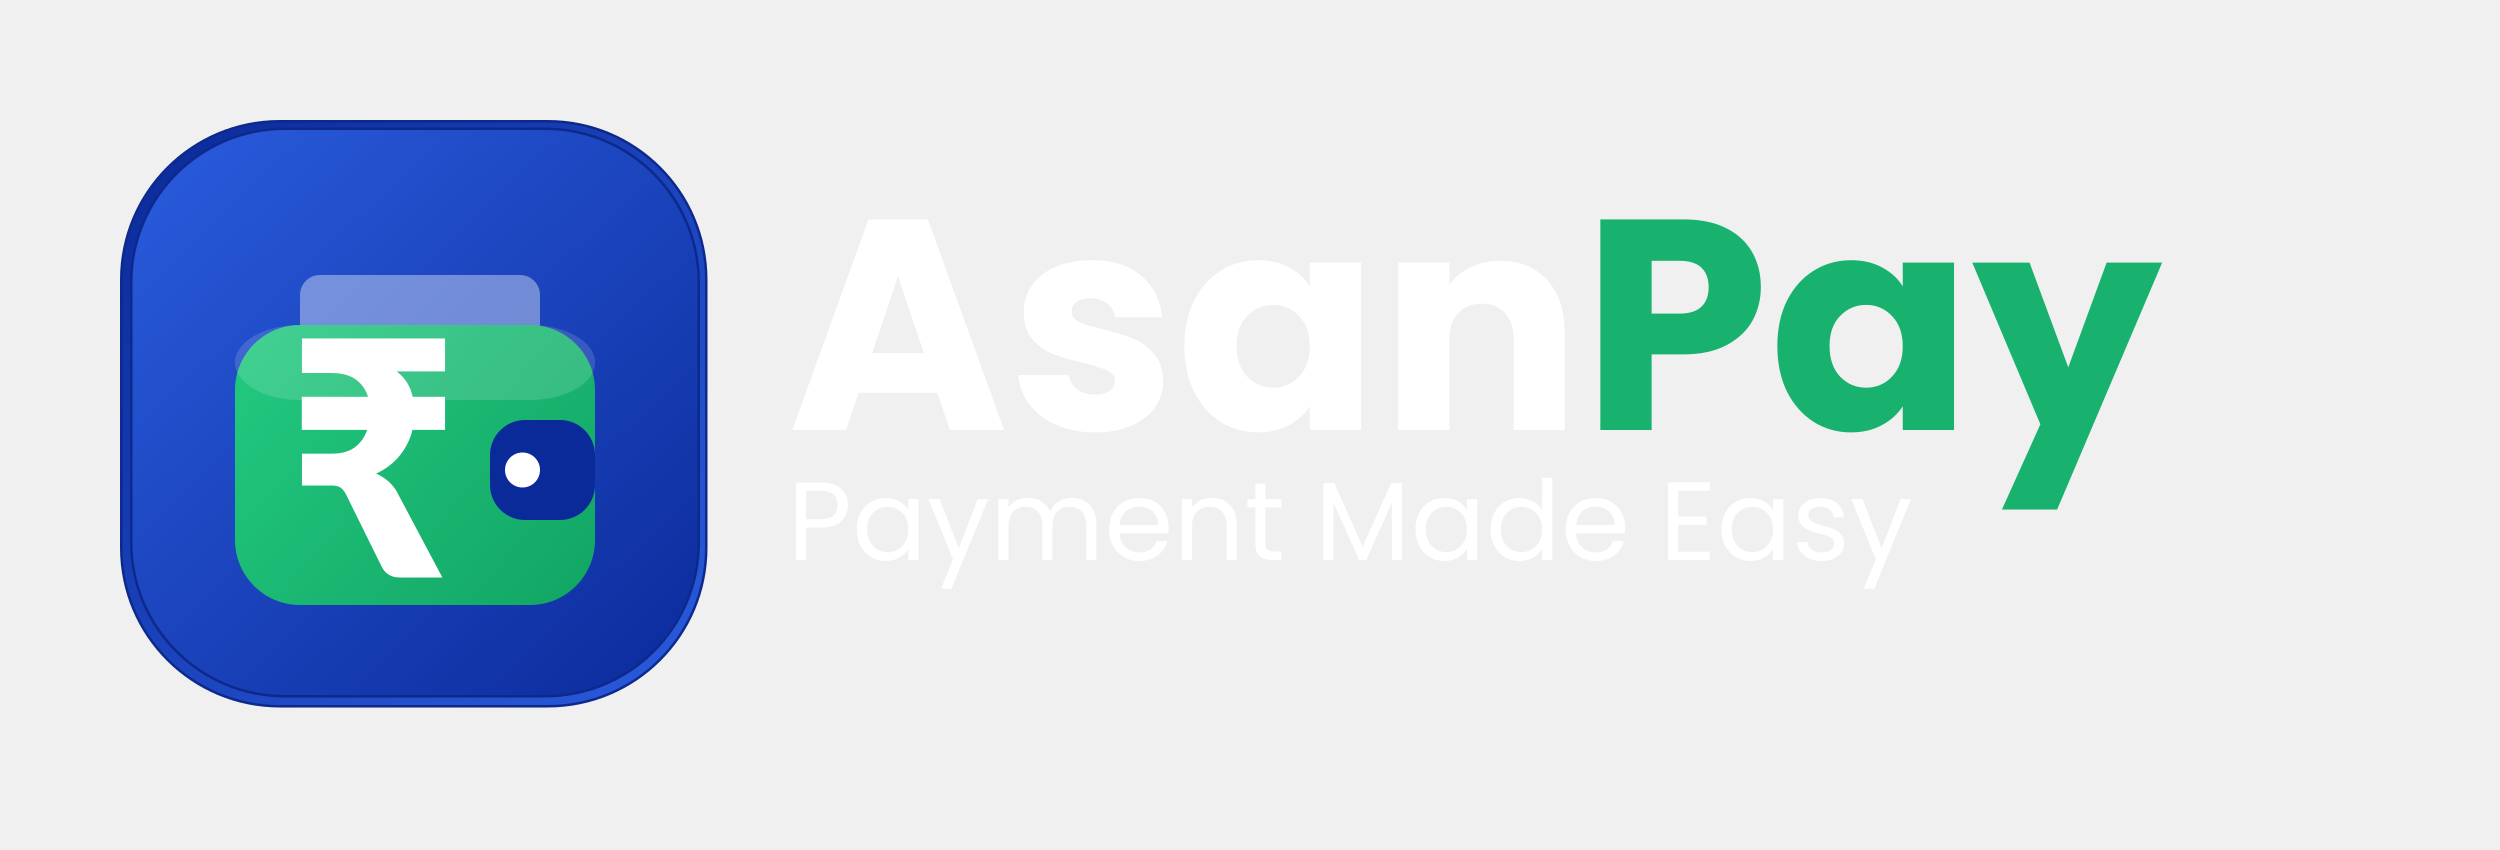
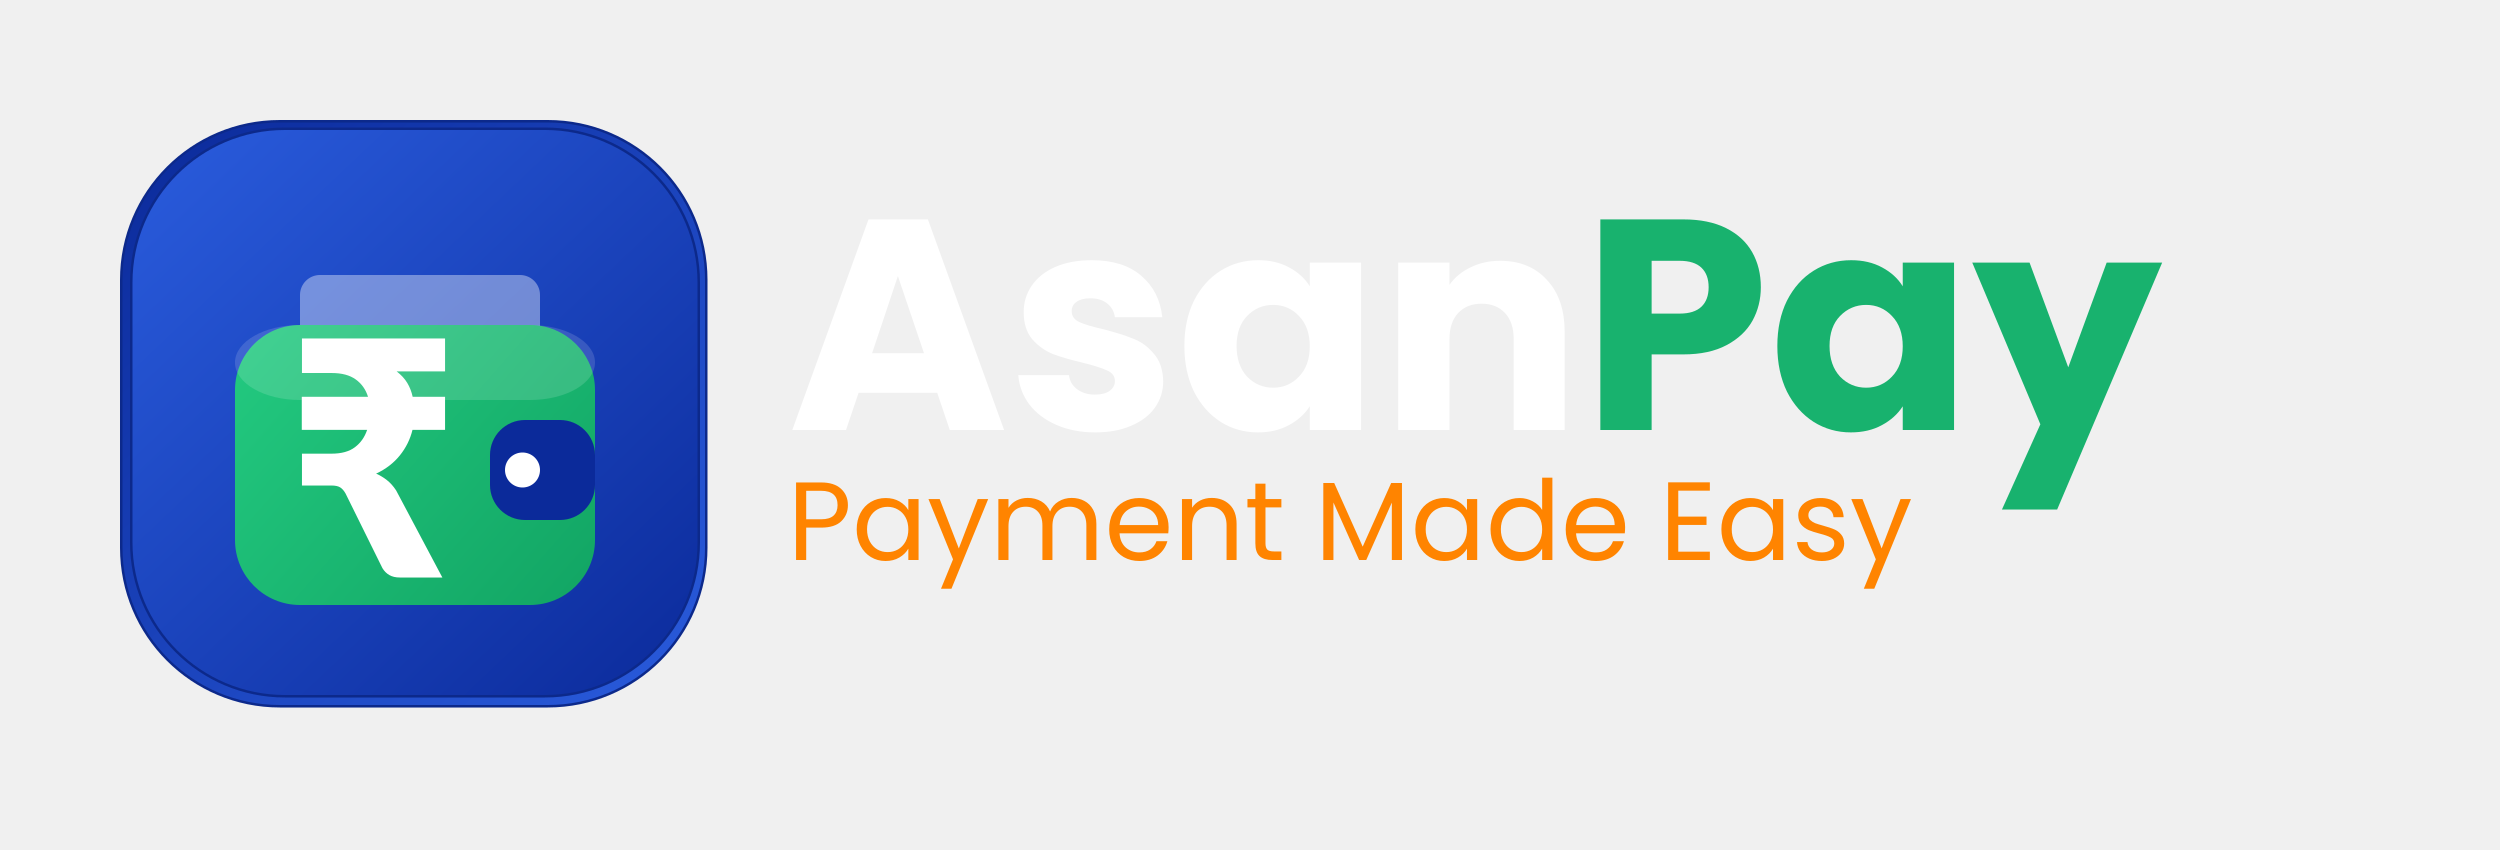
<svg xmlns="http://www.w3.org/2000/svg" width="1000" height="340" viewBox="0 0 1000 340" fill="none">
  <path d="M111.903 48.5H219.097C254.113 48.5 282.5 76.887 282.5 111.903V219.097C282.5 254.113 254.113 282.5 219.097 282.5H111.903C76.887 282.5 48.5 254.113 48.5 219.097V111.903C48.5 76.887 76.887 48.5 111.903 48.5Z" fill="url(#paint0_linear_150_88)" stroke="#0C298B" />
  <path d="M114 51.5H218C251.966 51.5 279.5 79.034 279.5 113V217C279.5 250.966 251.966 278.5 218 278.5H114C80.034 278.5 52.5 250.966 52.5 217V113C52.5 79.034 80.034 51.5 114 51.5Z" fill="url(#paint1_linear_150_88)" stroke="#0C298B" />
  <path opacity="0.38" d="M208 110H128C123.582 110 120 113.582 120 118V132C120 136.418 123.582 140 128 140H208C212.418 140 216 136.418 216 132V118C216 113.582 212.418 110 208 110Z" fill="white" />
  <path d="M212 130H120C105.641 130 94 141.641 94 156V216C94 230.359 105.641 242 120 242H212C226.359 242 238 230.359 238 216V156C238 141.641 226.359 130 212 130Z" fill="url(#paint2_linear_150_88)" />
  <path opacity="0.14" d="M212 130H120C105.641 130 94 136.716 94 145C94 153.284 105.641 160 120 160H212C226.359 160 238 153.284 238 145C238 136.716 226.359 130 212 130Z" fill="white" />
  <path d="M224 168H210C202.268 168 196 174.268 196 182V194C196 201.732 202.268 208 210 208H224C231.732 208 238 201.732 238 194V182C238 174.268 231.732 168 224 168Z" fill="#0B2A9A" />
  <path d="M209 195C212.866 195 216 191.866 216 188C216 184.134 212.866 181 209 181C205.134 181 202 184.134 202 188C202 191.866 205.134 195 209 195Z" fill="white" />
  <path d="M147.208 158.712C146.296 155.784 144.652 153.468 142.276 151.764C139.9 150.06 136.72 149.208 132.736 149.208H120.784V135.384H178.024V148.56H158.656C160.48 149.952 161.896 151.488 162.904 153.168C163.912 154.848 164.632 156.696 165.064 158.712H178.024V171.96H164.992C164.08 175.704 162.4 179.1 159.952 182.148C157.504 185.196 154.336 187.632 150.448 189.456C151.984 190.128 153.424 190.992 154.768 192.048C156.112 193.104 157.336 194.472 158.44 196.152L176.944 231H159.88C158.248 231 156.868 230.676 155.74 230.028C154.612 229.38 153.688 228.456 152.968 227.256L138.208 197.376C137.584 196.272 136.876 195.468 136.084 194.964C135.292 194.46 134.128 194.208 132.592 194.208H120.784V181.464H132.664C136.6 181.464 139.708 180.6 141.988 178.872C144.268 177.144 145.888 174.84 146.848 171.96H120.712V158.712H147.208Z" fill="white" />
  <path d="M374.88 157.12H343.44L338.4 172H316.92L347.4 87.76H371.16L401.64 172H379.92L374.88 157.12ZM369.6 141.28L359.16 110.44L348.84 141.28H369.6ZM438.157 172.96C432.317 172.96 427.117 171.96 422.557 169.96C417.997 167.96 414.397 165.24 411.757 161.8C409.117 158.28 407.637 154.36 407.317 150.04H427.597C427.837 152.36 428.917 154.24 430.837 155.68C432.757 157.12 435.117 157.84 437.917 157.84C440.477 157.84 442.437 157.36 443.797 156.4C445.237 155.36 445.957 154.04 445.957 152.44C445.957 150.52 444.957 149.12 442.957 148.24C440.957 147.28 437.717 146.24 433.237 145.12C428.437 144 424.437 142.84 421.237 141.64C418.037 140.36 415.277 138.4 412.957 135.76C410.637 133.04 409.477 129.4 409.477 124.84C409.477 121 410.517 117.52 412.597 114.4C414.757 111.2 417.877 108.68 421.957 106.84C426.117 105 431.037 104.08 436.717 104.08C445.117 104.08 451.717 106.16 456.517 110.32C461.397 114.48 464.197 120 464.917 126.88H445.957C445.637 124.56 444.597 122.72 442.837 121.36C441.157 120 438.917 119.32 436.117 119.32C433.717 119.32 431.877 119.8 430.597 120.76C429.317 121.64 428.677 122.88 428.677 124.48C428.677 126.4 429.677 127.84 431.677 128.8C433.757 129.76 436.957 130.72 441.277 131.68C446.237 132.96 450.277 134.24 453.397 135.52C456.517 136.72 459.237 138.72 461.557 141.52C463.957 144.24 465.197 147.92 465.277 152.56C465.277 156.48 464.157 160 461.917 163.12C459.757 166.16 456.597 168.56 452.437 170.32C448.357 172.08 443.597 172.96 438.157 172.96ZM473.751 138.4C473.751 131.52 475.031 125.48 477.591 120.28C480.231 115.08 483.791 111.08 488.271 108.28C492.751 105.48 497.751 104.08 503.271 104.08C507.991 104.08 512.111 105.04 515.631 106.96C519.231 108.88 521.991 111.4 523.911 114.52V105.04H544.431V172H523.911V162.52C521.911 165.64 519.111 168.16 515.511 170.08C511.991 172 507.871 172.96 503.151 172.96C497.711 172.96 492.751 171.56 488.271 168.76C483.791 165.88 480.231 161.84 477.591 156.64C475.031 151.36 473.751 145.28 473.751 138.4ZM523.911 138.52C523.911 133.4 522.471 129.36 519.591 126.4C516.791 123.44 513.351 121.96 509.271 121.96C505.191 121.96 501.711 123.44 498.831 126.4C496.031 129.28 494.631 133.28 494.631 138.4C494.631 143.52 496.031 147.6 498.831 150.64C501.711 153.6 505.191 155.08 509.271 155.08C513.351 155.08 516.791 153.6 519.591 150.64C522.471 147.68 523.911 143.64 523.911 138.52ZM600.076 104.32C607.916 104.32 614.156 106.88 618.796 112C623.516 117.04 625.876 124 625.876 132.88V172H605.476V135.64C605.476 131.16 604.316 127.68 601.996 125.2C599.676 122.72 596.556 121.48 592.636 121.48C588.716 121.48 585.596 122.72 583.276 125.2C580.956 127.68 579.796 131.16 579.796 135.64V172H559.276V105.04H579.796V113.92C581.876 110.96 584.676 108.64 588.196 106.96C591.716 105.2 595.676 104.32 600.076 104.32Z" fill="white" />
  <path d="M704.335 114.88C704.335 119.76 703.215 124.24 700.975 128.32C698.735 132.32 695.295 135.56 690.655 138.04C686.015 140.52 680.255 141.76 673.375 141.76H660.655V172H640.135V87.76H673.375C680.095 87.76 685.775 88.92 690.415 91.24C695.055 93.56 698.535 96.76 700.855 100.84C703.175 104.92 704.335 109.6 704.335 114.88ZM671.815 125.44C675.735 125.44 678.655 124.52 680.575 122.68C682.495 120.84 683.455 118.24 683.455 114.88C683.455 111.52 682.495 108.92 680.575 107.08C678.655 105.24 675.735 104.32 671.815 104.32H660.655V125.44H671.815ZM710.938 138.4C710.938 131.52 712.218 125.48 714.778 120.28C717.418 115.08 720.978 111.08 725.458 108.28C729.938 105.48 734.938 104.08 740.458 104.08C745.178 104.08 749.298 105.04 752.818 106.96C756.418 108.88 759.178 111.4 761.098 114.52V105.04H781.618V172H761.098V162.52C759.098 165.64 756.298 168.16 752.698 170.08C749.178 172 745.058 172.96 740.338 172.96C734.898 172.96 729.938 171.56 725.458 168.76C720.978 165.88 717.418 161.84 714.778 156.64C712.218 151.36 710.938 145.28 710.938 138.4ZM761.098 138.52C761.098 133.4 759.658 129.36 756.778 126.4C753.978 123.44 750.538 121.96 746.458 121.96C742.378 121.96 738.898 123.44 736.018 126.4C733.218 129.28 731.818 133.28 731.818 138.4C731.818 143.52 733.218 147.6 736.018 150.64C738.898 153.6 742.378 155.08 746.458 155.08C750.538 155.08 753.978 153.6 756.778 150.64C759.658 147.68 761.098 143.64 761.098 138.52ZM864.863 105.04L822.863 203.8H800.783L816.143 169.72L788.903 105.04H811.823L827.303 146.92L842.663 105.04H864.863Z" fill="#18B26E" />
-   <path d="M339.164 202.061C339.164 204.642 338.274 206.793 336.494 208.514C334.743 210.205 332.058 211.05 328.439 211.05H322.476V224H318.427V192.983H328.439C331.94 192.983 334.595 193.829 336.405 195.52C338.244 197.211 339.164 199.391 339.164 202.061ZM328.439 207.713C330.694 207.713 332.355 207.223 333.423 206.244C334.491 205.265 335.025 203.871 335.025 202.061C335.025 198.234 332.83 196.321 328.439 196.321H322.476V207.713H328.439ZM342.684 211.718C342.684 209.226 343.188 207.045 344.197 205.176C345.205 203.278 346.585 201.809 348.335 200.771C350.115 199.733 352.088 199.213 354.254 199.213C356.39 199.213 358.244 199.673 359.816 200.593C361.388 201.513 362.56 202.67 363.332 204.064V199.614H367.426V224H363.332V219.461C362.531 220.885 361.329 222.072 359.727 223.021C358.155 223.941 356.315 224.401 354.209 224.401C352.043 224.401 350.085 223.867 348.335 222.798C346.585 221.73 345.205 220.232 344.197 218.304C343.188 216.376 342.684 214.18 342.684 211.718ZM363.332 211.762C363.332 209.923 362.961 208.321 362.219 206.956C361.477 205.592 360.469 204.553 359.193 203.841C357.947 203.1 356.568 202.729 355.055 202.729C353.542 202.729 352.162 203.085 350.916 203.797C349.67 204.509 348.676 205.547 347.935 206.912C347.193 208.277 346.822 209.879 346.822 211.718C346.822 213.587 347.193 215.219 347.935 216.613C348.676 217.978 349.67 219.031 350.916 219.772C352.162 220.484 353.542 220.84 355.055 220.84C356.568 220.84 357.947 220.484 359.193 219.772C360.469 219.031 361.477 217.978 362.219 216.613C362.961 215.219 363.332 213.602 363.332 211.762ZM395.273 199.614L380.588 235.481H376.405L381.211 223.733L371.376 199.614H375.871L383.525 219.372L391.09 199.614H395.273ZM428.669 199.169C430.568 199.169 432.259 199.569 433.742 200.37C435.225 201.142 436.397 202.314 437.257 203.886C438.118 205.458 438.548 207.372 438.548 209.626V224H434.543V210.205C434.543 207.772 433.935 205.918 432.718 204.642C431.532 203.337 429.915 202.684 427.868 202.684C425.762 202.684 424.085 203.367 422.839 204.731C421.593 206.066 420.97 208.01 420.97 210.561V224H416.965V210.205C416.965 207.772 416.357 205.918 415.141 204.642C413.954 203.337 412.337 202.684 410.29 202.684C408.184 202.684 406.508 203.367 405.262 204.731C404.016 206.066 403.393 208.01 403.393 210.561V224H399.343V199.614H403.393V203.129C404.194 201.854 405.262 200.875 406.597 200.192C407.962 199.51 409.46 199.169 411.091 199.169C413.138 199.169 414.948 199.629 416.52 200.548C418.093 201.468 419.265 202.818 420.036 204.598C420.718 202.877 421.846 201.542 423.418 200.593C424.99 199.644 426.741 199.169 428.669 199.169ZM467.441 210.872C467.441 211.644 467.396 212.46 467.307 213.32H447.816C447.964 215.723 448.78 217.607 450.264 218.971C451.777 220.306 453.601 220.974 455.737 220.974C457.487 220.974 458.941 220.573 460.098 219.772C461.285 218.942 462.115 217.844 462.59 216.479H466.951C466.298 218.823 464.993 220.737 463.035 222.22C461.077 223.674 458.644 224.401 455.737 224.401C453.423 224.401 451.346 223.881 449.507 222.843C447.697 221.805 446.273 220.336 445.235 218.438C444.197 216.509 443.678 214.284 443.678 211.762C443.678 209.241 444.182 207.031 445.191 205.132C446.199 203.233 447.608 201.78 449.418 200.771C451.257 199.733 453.364 199.213 455.737 199.213C458.051 199.213 460.098 199.718 461.878 200.726C463.658 201.735 465.023 203.129 465.972 204.909C466.951 206.66 467.441 208.647 467.441 210.872ZM463.258 210.027C463.258 208.484 462.916 207.164 462.234 206.066C461.552 204.939 460.617 204.094 459.431 203.53C458.274 202.937 456.983 202.64 455.559 202.64C453.512 202.64 451.762 203.293 450.308 204.598C448.884 205.903 448.068 207.713 447.861 210.027H463.258ZM484.667 199.169C487.634 199.169 490.037 200.074 491.876 201.883C493.716 203.663 494.635 206.244 494.635 209.626V224H490.63V210.205C490.63 207.772 490.022 205.918 488.806 204.642C487.59 203.337 485.928 202.684 483.822 202.684C481.686 202.684 479.98 203.352 478.704 204.687C477.458 206.022 476.835 207.965 476.835 210.516V224H472.786V199.614H476.835V203.085C477.636 201.839 478.719 200.875 480.084 200.192C481.478 199.51 483.006 199.169 484.667 199.169ZM506.19 202.951V217.325C506.19 218.512 506.442 219.357 506.946 219.861C507.451 220.336 508.326 220.573 509.572 220.573H512.553V224H508.904C506.65 224 504.959 223.481 503.831 222.442C502.704 221.404 502.14 219.698 502.14 217.325V202.951H498.981V199.614H502.14V193.473H506.19V199.614H512.553V202.951H506.19ZM560.785 193.206V224H556.735V201.038L546.5 224H543.652L533.373 200.993V224H529.323V193.206H533.684L545.076 218.66L556.468 193.206H560.785ZM566.14 211.718C566.14 209.226 566.644 207.045 567.653 205.176C568.661 203.278 570.041 201.809 571.791 200.771C573.571 199.733 575.544 199.213 577.71 199.213C579.846 199.213 581.7 199.673 583.272 200.593C584.844 201.513 586.016 202.67 586.788 204.064V199.614H590.882V224H586.788V219.461C585.987 220.885 584.785 222.072 583.183 223.021C581.611 223.941 579.771 224.401 577.665 224.401C575.499 224.401 573.541 223.867 571.791 222.798C570.041 221.73 568.661 220.232 567.653 218.304C566.644 216.376 566.14 214.18 566.14 211.718ZM586.788 211.762C586.788 209.923 586.417 208.321 585.675 206.956C584.933 205.592 583.925 204.553 582.649 203.841C581.403 203.1 580.024 202.729 578.511 202.729C576.998 202.729 575.618 203.085 574.372 203.797C573.126 204.509 572.132 205.547 571.391 206.912C570.649 208.277 570.278 209.879 570.278 211.718C570.278 213.587 570.649 215.219 571.391 216.613C572.132 217.978 573.126 219.031 574.372 219.772C575.618 220.484 576.998 220.84 578.511 220.84C580.024 220.84 581.403 220.484 582.649 219.772C583.925 219.031 584.933 217.978 585.675 216.613C586.417 215.219 586.788 213.602 586.788 211.762ZM596.212 211.718C596.212 209.226 596.716 207.045 597.725 205.176C598.734 203.278 600.113 201.809 601.863 200.771C603.643 199.733 605.631 199.213 607.826 199.213C609.725 199.213 611.49 199.658 613.122 200.548C614.754 201.409 616 202.551 616.86 203.975V191.07H620.954V224H616.86V219.416C616.059 220.87 614.872 222.072 613.3 223.021C611.728 223.941 609.888 224.401 607.782 224.401C605.616 224.401 603.643 223.867 601.863 222.798C600.113 221.73 598.734 220.232 597.725 218.304C596.716 216.376 596.212 214.18 596.212 211.718ZM616.86 211.762C616.86 209.923 616.489 208.321 615.747 206.956C615.006 205.592 613.997 204.553 612.721 203.841C611.475 203.1 610.096 202.729 608.583 202.729C607.07 202.729 605.69 203.085 604.444 203.797C603.198 204.509 602.205 205.547 601.463 206.912C600.721 208.277 600.35 209.879 600.35 211.718C600.35 213.587 600.721 215.219 601.463 216.613C602.205 217.978 603.198 219.031 604.444 219.772C605.69 220.484 607.07 220.84 608.583 220.84C610.096 220.84 611.475 220.484 612.721 219.772C613.997 219.031 615.006 217.978 615.747 216.613C616.489 215.219 616.86 213.602 616.86 211.762ZM650.047 210.872C650.047 211.644 650.003 212.46 649.914 213.32H630.423C630.571 215.723 631.387 217.607 632.87 218.971C634.383 220.306 636.208 220.974 638.344 220.974C640.094 220.974 641.548 220.573 642.705 219.772C643.891 218.942 644.722 217.844 645.197 216.479H649.558C648.905 218.823 647.6 220.737 645.642 222.22C643.684 223.674 641.251 224.401 638.344 224.401C636.03 224.401 633.953 223.881 632.114 222.843C630.304 221.805 628.88 220.336 627.842 218.438C626.803 216.509 626.284 214.284 626.284 211.762C626.284 209.241 626.788 207.031 627.797 205.132C628.806 203.233 630.215 201.78 632.025 200.771C633.864 199.733 635.97 199.213 638.344 199.213C640.658 199.213 642.705 199.718 644.485 200.726C646.265 201.735 647.629 203.129 648.579 204.909C649.558 206.66 650.047 208.647 650.047 210.872ZM645.864 210.027C645.864 208.484 645.523 207.164 644.841 206.066C644.158 204.939 643.224 204.094 642.037 203.53C640.88 202.937 639.59 202.64 638.166 202.64C636.119 202.64 634.368 203.293 632.915 204.598C631.491 205.903 630.675 207.713 630.467 210.027H645.864ZM671.306 196.276V206.645H682.609V209.982H671.306V220.662H683.944V224H667.256V192.939H683.944V196.276H671.306ZM688.558 211.718C688.558 209.226 689.062 207.045 690.071 205.176C691.08 203.278 692.459 201.809 694.21 200.771C695.99 199.733 697.962 199.213 700.128 199.213C702.264 199.213 704.118 199.673 705.691 200.593C707.263 201.513 708.435 202.67 709.206 204.064V199.614H713.3V224H709.206V219.461C708.405 220.885 707.204 222.072 705.602 223.021C704.029 223.941 702.19 224.401 700.084 224.401C697.918 224.401 695.96 223.867 694.21 222.798C692.459 221.73 691.08 220.232 690.071 218.304C689.062 216.376 688.558 214.18 688.558 211.718ZM709.206 211.762C709.206 209.923 708.835 208.321 708.094 206.956C707.352 205.592 706.343 204.553 705.068 203.841C703.822 203.1 702.442 202.729 700.929 202.729C699.416 202.729 698.037 203.085 696.791 203.797C695.545 204.509 694.551 205.547 693.809 206.912C693.067 208.277 692.697 209.879 692.697 211.718C692.697 213.587 693.067 215.219 693.809 216.613C694.551 217.978 695.545 219.031 696.791 219.772C698.037 220.484 699.416 220.84 700.929 220.84C702.442 220.84 703.822 220.484 705.068 219.772C706.343 219.031 707.352 217.978 708.094 216.613C708.835 215.219 709.206 213.602 709.206 211.762ZM728.776 224.401C726.907 224.401 725.231 224.089 723.748 223.466C722.264 222.813 721.093 221.923 720.232 220.796C719.372 219.639 718.897 218.319 718.808 216.835H722.991C723.11 218.052 723.674 219.046 724.682 219.817C725.721 220.588 727.07 220.974 728.732 220.974C730.274 220.974 731.491 220.633 732.381 219.95C733.271 219.268 733.716 218.408 733.716 217.369C733.716 216.301 733.241 215.515 732.292 215.011C731.342 214.477 729.874 213.958 727.886 213.453C726.077 212.979 724.593 212.504 723.436 212.029C722.309 211.525 721.33 210.798 720.499 209.849C719.698 208.87 719.298 207.594 719.298 206.022C719.298 204.776 719.669 203.634 720.41 202.595C721.152 201.557 722.205 200.741 723.57 200.148C724.934 199.525 726.492 199.213 728.242 199.213C730.942 199.213 733.122 199.896 734.784 201.26C736.445 202.625 737.335 204.494 737.454 206.867H733.404C733.315 205.592 732.796 204.568 731.847 203.797C730.927 203.026 729.681 202.64 728.109 202.64C726.655 202.64 725.498 202.951 724.638 203.574C723.777 204.197 723.347 205.013 723.347 206.022C723.347 206.823 723.599 207.49 724.104 208.024C724.638 208.529 725.29 208.944 726.062 209.27C726.863 209.567 727.96 209.908 729.355 210.294C731.105 210.769 732.529 211.243 733.627 211.718C734.724 212.163 735.659 212.845 736.43 213.765C737.231 214.685 737.647 215.886 737.676 217.369C737.676 218.704 737.305 219.906 736.564 220.974C735.822 222.042 734.769 222.887 733.404 223.51C732.069 224.104 730.527 224.401 728.776 224.401ZM764.397 199.614L749.712 235.481H745.529L750.335 223.733L740.5 199.614H744.995L752.649 219.372L760.214 199.614H764.397Z" fill="#FFFFFF" />
+   <path d="M339.164 202.061C339.164 204.642 338.274 206.793 336.494 208.514C334.743 210.205 332.058 211.05 328.439 211.05H322.476V224H318.427V192.983H328.439C331.94 192.983 334.595 193.829 336.405 195.52C338.244 197.211 339.164 199.391 339.164 202.061ZM328.439 207.713C330.694 207.713 332.355 207.223 333.423 206.244C334.491 205.265 335.025 203.871 335.025 202.061C335.025 198.234 332.83 196.321 328.439 196.321H322.476V207.713H328.439ZM342.684 211.718C342.684 209.226 343.188 207.045 344.197 205.176C345.205 203.278 346.585 201.809 348.335 200.771C350.115 199.733 352.088 199.213 354.254 199.213C356.39 199.213 358.244 199.673 359.816 200.593C361.388 201.513 362.56 202.67 363.332 204.064V199.614H367.426V224H363.332V219.461C362.531 220.885 361.329 222.072 359.727 223.021C358.155 223.941 356.315 224.401 354.209 224.401C352.043 224.401 350.085 223.867 348.335 222.798C346.585 221.73 345.205 220.232 344.197 218.304C343.188 216.376 342.684 214.18 342.684 211.718ZM363.332 211.762C363.332 209.923 362.961 208.321 362.219 206.956C361.477 205.592 360.469 204.553 359.193 203.841C357.947 203.1 356.568 202.729 355.055 202.729C353.542 202.729 352.162 203.085 350.916 203.797C349.67 204.509 348.676 205.547 347.935 206.912C347.193 208.277 346.822 209.879 346.822 211.718C346.822 213.587 347.193 215.219 347.935 216.613C348.676 217.978 349.67 219.031 350.916 219.772C352.162 220.484 353.542 220.84 355.055 220.84C356.568 220.84 357.947 220.484 359.193 219.772C360.469 219.031 361.477 217.978 362.219 216.613C362.961 215.219 363.332 213.602 363.332 211.762ZM395.273 199.614L380.588 235.481H376.405L381.211 223.733L371.376 199.614H375.871L383.525 219.372L391.09 199.614H395.273ZM428.669 199.169C430.568 199.169 432.259 199.569 433.742 200.37C435.225 201.142 436.397 202.314 437.257 203.886C438.118 205.458 438.548 207.372 438.548 209.626V224H434.543V210.205C434.543 207.772 433.935 205.918 432.718 204.642C431.532 203.337 429.915 202.684 427.868 202.684C425.762 202.684 424.085 203.367 422.839 204.731C421.593 206.066 420.97 208.01 420.97 210.561V224H416.965V210.205C416.965 207.772 416.357 205.918 415.141 204.642C413.954 203.337 412.337 202.684 410.29 202.684C408.184 202.684 406.508 203.367 405.262 204.731C404.016 206.066 403.393 208.01 403.393 210.561V224H399.343V199.614H403.393V203.129C404.194 201.854 405.262 200.875 406.597 200.192C407.962 199.51 409.46 199.169 411.091 199.169C413.138 199.169 414.948 199.629 416.52 200.548C418.093 201.468 419.265 202.818 420.036 204.598C420.718 202.877 421.846 201.542 423.418 200.593C424.99 199.644 426.741 199.169 428.669 199.169ZM467.441 210.872C467.441 211.644 467.396 212.46 467.307 213.32H447.816C447.964 215.723 448.78 217.607 450.264 218.971C451.777 220.306 453.601 220.974 455.737 220.974C457.487 220.974 458.941 220.573 460.098 219.772C461.285 218.942 462.115 217.844 462.59 216.479H466.951C466.298 218.823 464.993 220.737 463.035 222.22C461.077 223.674 458.644 224.401 455.737 224.401C453.423 224.401 451.346 223.881 449.507 222.843C447.697 221.805 446.273 220.336 445.235 218.438C444.197 216.509 443.678 214.284 443.678 211.762C443.678 209.241 444.182 207.031 445.191 205.132C446.199 203.233 447.608 201.78 449.418 200.771C451.257 199.733 453.364 199.213 455.737 199.213C458.051 199.213 460.098 199.718 461.878 200.726C463.658 201.735 465.023 203.129 465.972 204.909C466.951 206.66 467.441 208.647 467.441 210.872ZM463.258 210.027C463.258 208.484 462.916 207.164 462.234 206.066C461.552 204.939 460.617 204.094 459.431 203.53C458.274 202.937 456.983 202.64 455.559 202.64C453.512 202.64 451.762 203.293 450.308 204.598C448.884 205.903 448.068 207.713 447.861 210.027H463.258ZM484.667 199.169C487.634 199.169 490.037 200.074 491.876 201.883C493.716 203.663 494.635 206.244 494.635 209.626V224H490.63V210.205C490.63 207.772 490.022 205.918 488.806 204.642C487.59 203.337 485.928 202.684 483.822 202.684C481.686 202.684 479.98 203.352 478.704 204.687C477.458 206.022 476.835 207.965 476.835 210.516V224H472.786V199.614H476.835V203.085C477.636 201.839 478.719 200.875 480.084 200.192C481.478 199.51 483.006 199.169 484.667 199.169ZM506.19 202.951V217.325C506.19 218.512 506.442 219.357 506.946 219.861C507.451 220.336 508.326 220.573 509.572 220.573H512.553V224H508.904C506.65 224 504.959 223.481 503.831 222.442C502.704 221.404 502.14 219.698 502.14 217.325V202.951H498.981V199.614H502.14V193.473H506.19V199.614H512.553V202.951H506.19ZM560.785 193.206V224H556.735V201.038L546.5 224H543.652L533.373 200.993V224H529.323V193.206H533.684L545.076 218.66L556.468 193.206H560.785ZM566.14 211.718C566.14 209.226 566.644 207.045 567.653 205.176C568.661 203.278 570.041 201.809 571.791 200.771C573.571 199.733 575.544 199.213 577.71 199.213C579.846 199.213 581.7 199.673 583.272 200.593C584.844 201.513 586.016 202.67 586.788 204.064V199.614H590.882V224H586.788V219.461C585.987 220.885 584.785 222.072 583.183 223.021C581.611 223.941 579.771 224.401 577.665 224.401C575.499 224.401 573.541 223.867 571.791 222.798C570.041 221.73 568.661 220.232 567.653 218.304C566.644 216.376 566.14 214.18 566.14 211.718ZM586.788 211.762C586.788 209.923 586.417 208.321 585.675 206.956C584.933 205.592 583.925 204.553 582.649 203.841C581.403 203.1 580.024 202.729 578.511 202.729C576.998 202.729 575.618 203.085 574.372 203.797C573.126 204.509 572.132 205.547 571.391 206.912C570.649 208.277 570.278 209.879 570.278 211.718C570.278 213.587 570.649 215.219 571.391 216.613C572.132 217.978 573.126 219.031 574.372 219.772C575.618 220.484 576.998 220.84 578.511 220.84C580.024 220.84 581.403 220.484 582.649 219.772C583.925 219.031 584.933 217.978 585.675 216.613C586.417 215.219 586.788 213.602 586.788 211.762ZM596.212 211.718C596.212 209.226 596.716 207.045 597.725 205.176C598.734 203.278 600.113 201.809 601.863 200.771C603.643 199.733 605.631 199.213 607.826 199.213C609.725 199.213 611.49 199.658 613.122 200.548C614.754 201.409 616 202.551 616.86 203.975V191.07H620.954V224H616.86V219.416C616.059 220.87 614.872 222.072 613.3 223.021C611.728 223.941 609.888 224.401 607.782 224.401C605.616 224.401 603.643 223.867 601.863 222.798C600.113 221.73 598.734 220.232 597.725 218.304C596.716 216.376 596.212 214.18 596.212 211.718ZM616.86 211.762C616.86 209.923 616.489 208.321 615.747 206.956C615.006 205.592 613.997 204.553 612.721 203.841C611.475 203.1 610.096 202.729 608.583 202.729C607.07 202.729 605.69 203.085 604.444 203.797C603.198 204.509 602.205 205.547 601.463 206.912C600.721 208.277 600.35 209.879 600.35 211.718C600.35 213.587 600.721 215.219 601.463 216.613C602.205 217.978 603.198 219.031 604.444 219.772C605.69 220.484 607.07 220.84 608.583 220.84C610.096 220.84 611.475 220.484 612.721 219.772C613.997 219.031 615.006 217.978 615.747 216.613C616.489 215.219 616.86 213.602 616.86 211.762ZM650.047 210.872C650.047 211.644 650.003 212.46 649.914 213.32H630.423C630.571 215.723 631.387 217.607 632.87 218.971C634.383 220.306 636.208 220.974 638.344 220.974C640.094 220.974 641.548 220.573 642.705 219.772C643.891 218.942 644.722 217.844 645.197 216.479H649.558C648.905 218.823 647.6 220.737 645.642 222.22C643.684 223.674 641.251 224.401 638.344 224.401C636.03 224.401 633.953 223.881 632.114 222.843C630.304 221.805 628.88 220.336 627.842 218.438C626.803 216.509 626.284 214.284 626.284 211.762C626.284 209.241 626.788 207.031 627.797 205.132C628.806 203.233 630.215 201.78 632.025 200.771C633.864 199.733 635.97 199.213 638.344 199.213C640.658 199.213 642.705 199.718 644.485 200.726C646.265 201.735 647.629 203.129 648.579 204.909C649.558 206.66 650.047 208.647 650.047 210.872ZM645.864 210.027C645.864 208.484 645.523 207.164 644.841 206.066C644.158 204.939 643.224 204.094 642.037 203.53C640.88 202.937 639.59 202.64 638.166 202.64C636.119 202.64 634.368 203.293 632.915 204.598C631.491 205.903 630.675 207.713 630.467 210.027H645.864ZM671.306 196.276V206.645H682.609V209.982H671.306V220.662H683.944V224H667.256V192.939H683.944V196.276H671.306ZM688.558 211.718C688.558 209.226 689.062 207.045 690.071 205.176C691.08 203.278 692.459 201.809 694.21 200.771C695.99 199.733 697.962 199.213 700.128 199.213C702.264 199.213 704.118 199.673 705.691 200.593C707.263 201.513 708.435 202.67 709.206 204.064V199.614H713.3V224H709.206V219.461C708.405 220.885 707.204 222.072 705.602 223.021C704.029 223.941 702.19 224.401 700.084 224.401C697.918 224.401 695.96 223.867 694.21 222.798C692.459 221.73 691.08 220.232 690.071 218.304C689.062 216.376 688.558 214.18 688.558 211.718ZM709.206 211.762C709.206 209.923 708.835 208.321 708.094 206.956C707.352 205.592 706.343 204.553 705.068 203.841C703.822 203.1 702.442 202.729 700.929 202.729C699.416 202.729 698.037 203.085 696.791 203.797C695.545 204.509 694.551 205.547 693.809 206.912C693.067 208.277 692.697 209.879 692.697 211.718C692.697 213.587 693.067 215.219 693.809 216.613C694.551 217.978 695.545 219.031 696.791 219.772C698.037 220.484 699.416 220.84 700.929 220.84C702.442 220.84 703.822 220.484 705.068 219.772C706.343 219.031 707.352 217.978 708.094 216.613C708.835 215.219 709.206 213.602 709.206 211.762ZM728.776 224.401C726.907 224.401 725.231 224.089 723.748 223.466C722.264 222.813 721.093 221.923 720.232 220.796C719.372 219.639 718.897 218.319 718.808 216.835H722.991C723.11 218.052 723.674 219.046 724.682 219.817C725.721 220.588 727.07 220.974 728.732 220.974C730.274 220.974 731.491 220.633 732.381 219.95C733.271 219.268 733.716 218.408 733.716 217.369C733.716 216.301 733.241 215.515 732.292 215.011C731.342 214.477 729.874 213.958 727.886 213.453C726.077 212.979 724.593 212.504 723.436 212.029C722.309 211.525 721.33 210.798 720.499 209.849C719.698 208.87 719.298 207.594 719.298 206.022C719.298 204.776 719.669 203.634 720.41 202.595C721.152 201.557 722.205 200.741 723.57 200.148C724.934 199.525 726.492 199.213 728.242 199.213C730.942 199.213 733.122 199.896 734.784 201.26C736.445 202.625 737.335 204.494 737.454 206.867H733.404C733.315 205.592 732.796 204.568 731.847 203.797C730.927 203.026 729.681 202.64 728.109 202.64C726.655 202.64 725.498 202.951 724.638 203.574C723.777 204.197 723.347 205.013 723.347 206.022C723.347 206.823 723.599 207.49 724.104 208.024C724.638 208.529 725.29 208.944 726.062 209.27C726.863 209.567 727.96 209.908 729.355 210.294C731.105 210.769 732.529 211.243 733.627 211.718C734.724 212.163 735.659 212.845 736.43 213.765C737.231 214.685 737.647 215.886 737.676 217.369C737.676 218.704 737.305 219.906 736.564 220.974C735.822 222.042 734.769 222.887 733.404 223.51C732.069 224.104 730.527 224.401 728.776 224.401ZM764.397 199.614L749.712 235.481H745.529L750.335 223.733L740.5 199.614H744.995L752.649 219.372L760.214 199.614H764.397Z" fill="#FF8400" />
  <defs>
    <linearGradient id="paint0_linear_150_88" x1="56.246" y1="45.939" x2="283" y2="285.061" gradientUnits="userSpaceOnUse">
      <stop stop-color="#0B2A9A" />
      <stop offset="1" stop-color="#2A5CDD" />
    </linearGradient>
    <linearGradient id="paint1_linear_150_88" x1="60" y1="49" x2="280" y2="281" gradientUnits="userSpaceOnUse">
      <stop stop-color="#2A5CDD" />
      <stop offset="1" stop-color="#0B2A9A" />
    </linearGradient>
    <linearGradient id="paint2_linear_150_88" x1="90" y1="120" x2="240" y2="252" gradientUnits="userSpaceOnUse">
      <stop stop-color="#24CC82" />
      <stop offset="1" stop-color="#11A362" />
    </linearGradient>
  </defs>
</svg>
